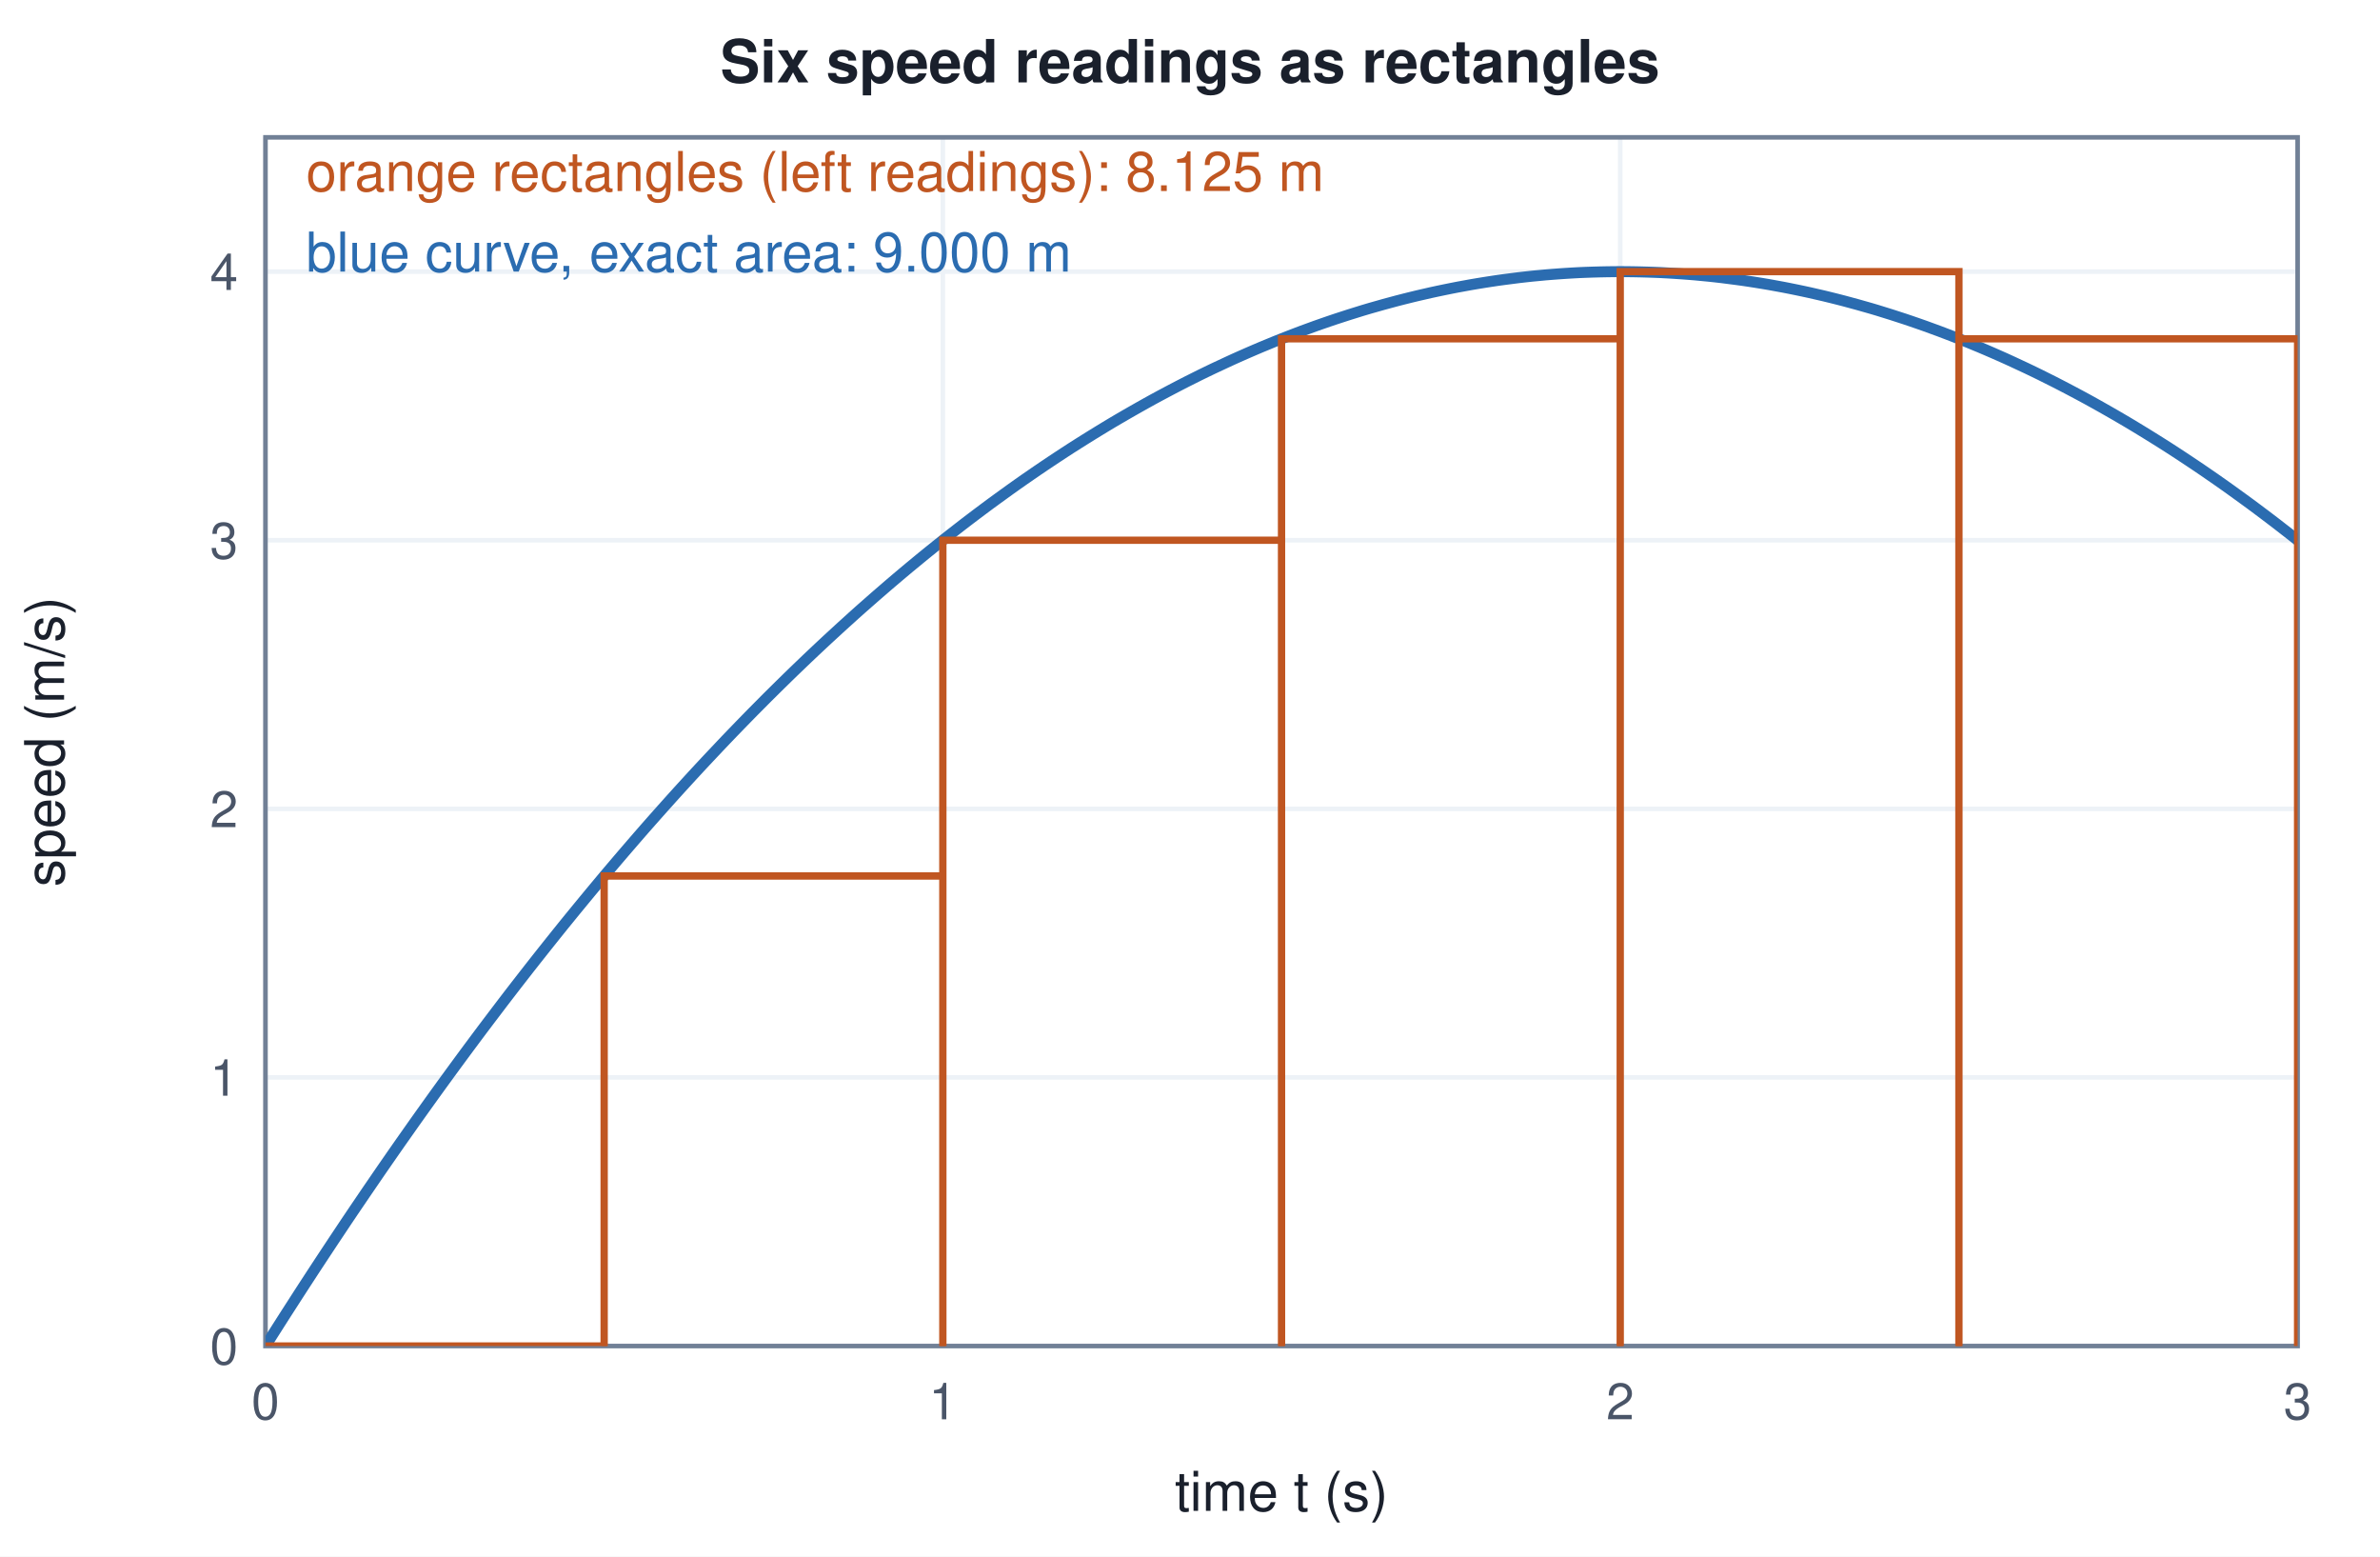
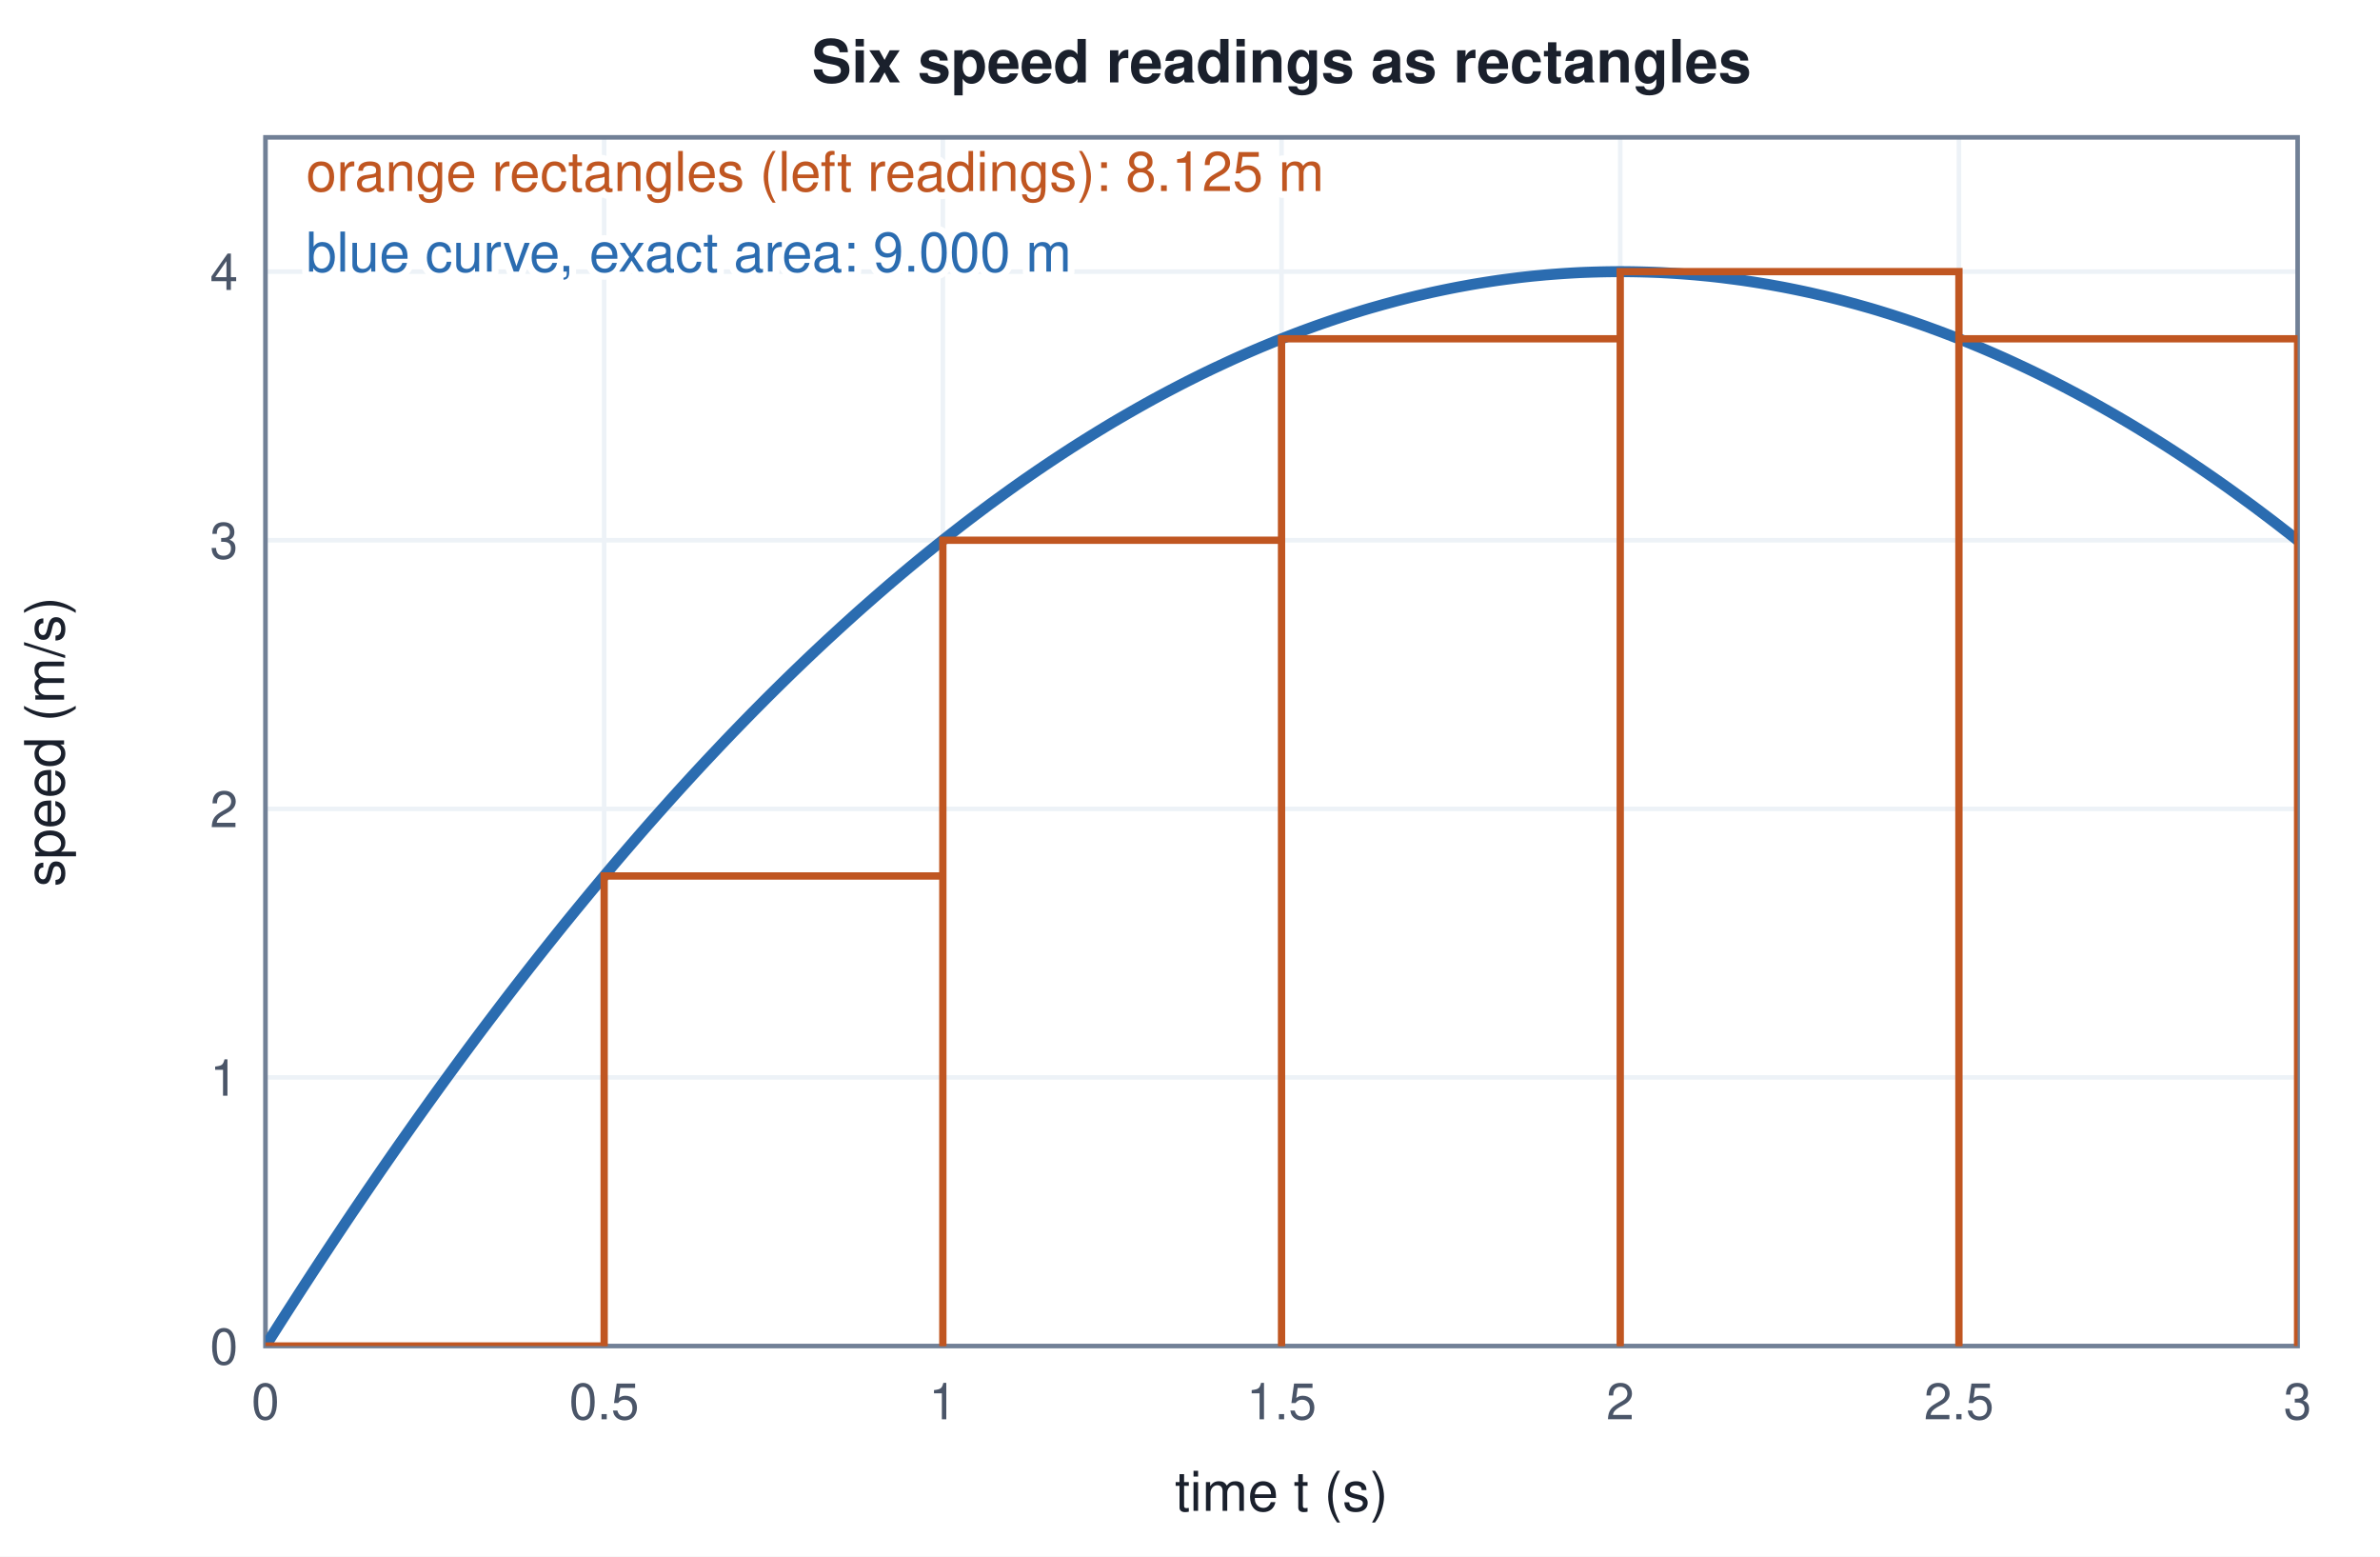
<svg xmlns="http://www.w3.org/2000/svg" viewBox="0 0 520 340" width="520" height="340">
  <defs>
    <marker id="arrow" viewBox="0 0 10 10" refX="9" refY="5" markerWidth="7" markerHeight="7" orient="auto-start-reverse">
      <path d="M0,0 L10,5 L0,10 z" fill="#4a5568" />
    </marker>
  </defs>
  <rect width="520" height="340" fill="#ffffff" />
  <line x1="58" y1="294" x2="58" y2="30" stroke="#edf2f7" />
  <text x="58" y="310" font-family="Helvetica, Arial, sans-serif" font-size="11" fill="#4a5568" text-anchor="middle">0</text>
+   <line x1="132" y1="294" x2="132" y2="30" stroke="#edf2f7" />
+   <text x="132" y="310" font-family="Helvetica, Arial, sans-serif" font-size="11" fill="#4a5568" text-anchor="middle">0.5</text>
  <line x1="206" y1="294" x2="206" y2="30" stroke="#edf2f7" />
  <text x="206" y="310" font-family="Helvetica, Arial, sans-serif" font-size="11" fill="#4a5568" text-anchor="middle">1</text>
+   <line x1="280" y1="294" x2="280" y2="30" stroke="#edf2f7" />
+   <text x="280" y="310" font-family="Helvetica, Arial, sans-serif" font-size="11" fill="#4a5568" text-anchor="middle">1.5</text>
  <line x1="354" y1="294" x2="354" y2="30" stroke="#edf2f7" />
  <text x="354" y="310" font-family="Helvetica, Arial, sans-serif" font-size="11" fill="#4a5568" text-anchor="middle">2</text>
+   <line x1="428" y1="294" x2="428" y2="30" stroke="#edf2f7" />
+   <text x="428" y="310" font-family="Helvetica, Arial, sans-serif" font-size="11" fill="#4a5568" text-anchor="middle">2.5</text>
  <line x1="502" y1="294" x2="502" y2="30" stroke="#edf2f7" />
  <text x="502" y="310" font-family="Helvetica, Arial, sans-serif" font-size="11" fill="#4a5568" text-anchor="middle">3</text>
  <line x1="58" y1="294" x2="502" y2="294" stroke="#edf2f7" />
  <text x="52" y="298" font-family="Helvetica, Arial, sans-serif" font-size="11" fill="#4a5568" text-anchor="end">0</text>
  <line x1="58" y1="235.33" x2="502" y2="235.33" stroke="#edf2f7" />
  <text x="52" y="239.33" font-family="Helvetica, Arial, sans-serif" font-size="11" fill="#4a5568" text-anchor="end">1</text>
  <line x1="58" y1="176.67" x2="502" y2="176.67" stroke="#edf2f7" />
  <text x="52" y="180.67" font-family="Helvetica, Arial, sans-serif" font-size="11" fill="#4a5568" text-anchor="end">2</text>
  <line x1="58" y1="118" x2="502" y2="118" stroke="#edf2f7" />
  <text x="52" y="122" font-family="Helvetica, Arial, sans-serif" font-size="11" fill="#4a5568" text-anchor="end">3</text>
  <line x1="58" y1="59.33" x2="502" y2="59.33" stroke="#edf2f7" />
  <text x="52" y="63.33" font-family="Helvetica, Arial, sans-serif" font-size="11" fill="#4a5568" text-anchor="end">4</text>
  <rect x="58" y="30" width="444" height="264" fill="none" stroke="#718096" />
  <clipPath id="plot">
    <rect x="58" y="30" width="444" height="264" />
  </clipPath>
  <g clip-path="url(#plot)">
    <polyline fill="none" stroke="#2b6cb0" stroke-width="2.4" points="58,294 59.48,291.66 60.96,289.33 62.44,287.01 63.92,284.71 65.4,282.41 66.88,280.13 68.36,277.86 69.84,275.6 71.32,273.36 72.8,271.12 74.28,268.9 75.76,266.68 77.24,264.48 78.72,262.3 80.2,260.12 81.68,257.96 83.16,255.8 84.64,253.66 86.12,251.53 87.6,249.41 89.08,247.31 90.56,245.21 92.04,243.13 93.52,241.06 95,239 96.48,236.95 97.96,234.92 99.44,232.89 100.92,230.88 102.4,228.88 103.88,226.89 105.36,224.91 106.84,222.95 108.32,221 109.8,219.05 111.28,217.12 112.76,215.2 114.24,213.3 115.72,211.4 117.2,209.52 118.68,207.65 120.16,205.79 121.64,203.94 123.12,202.1 124.6,200.28 126.08,198.47 127.56,196.67 129.04,194.88 130.52,193.1 132,191.33 133.48,189.58 134.96,187.84 136.44,186.11 137.92,184.39 139.4,182.68 140.88,180.98 142.36,179.3 143.84,177.63 145.32,175.97 146.8,174.32 148.28,172.68 149.76,171.06 151.24,169.44 152.72,167.84 154.2,166.25 155.68,164.68 157.16,163.11 158.64,161.55 160.12,160.01 161.6,158.48 163.08,156.96 164.56,155.45 166.04,153.96 167.52,152.47 169,151 170.48,149.54 171.96,148.09 173.44,146.65 174.92,145.23 176.4,143.81 177.88,142.41 179.36,141.02 180.84,139.64 182.32,138.28 183.8,136.92 185.28,135.58 186.76,134.24 188.24,132.92 189.72,131.62 191.2,130.32 192.68,129.04 194.16,127.76 195.64,126.5 197.12,125.25 198.6,124.01 200.08,122.79 201.56,121.57 203.04,120.37 204.52,119.18 206,118 207.48,116.83 208.96,115.68 210.44,114.53 211.92,113.4 213.4,112.28 214.88,111.17 216.36,110.07 217.84,108.99 219.32,107.92 220.8,106.85 222.28,105.8 223.76,104.76 225.24,103.74 226.72,102.72 228.2,101.72 229.68,100.73 231.16,99.75 232.64,98.78 234.12,97.82 235.6,96.88 237.08,95.95 238.56,95.03 240.04,94.12 241.52,93.22 243,92.33 244.48,91.46 245.96,90.6 247.44,89.75 248.92,88.91 250.4,88.08 251.88,87.26 253.36,86.46 254.84,85.67 256.32,84.89 257.8,84.12 259.28,83.36 260.76,82.62 262.24,81.88 263.72,81.16 265.2,80.45 266.68,79.76 268.16,79.07 269.64,78.39 271.12,77.73 272.6,77.08 274.08,76.44 275.56,75.81 277.04,75.2 278.52,74.59 280,74 281.48,73.42 282.96,72.85 284.44,72.29 285.92,71.75 287.4,71.21 288.88,70.69 290.36,70.18 291.84,69.68 293.32,69.2 294.8,68.72 296.28,68.26 297.76,67.8 299.24,67.36 300.72,66.94 302.2,66.52 303.68,66.12 305.16,65.72 306.64,65.34 308.12,64.97 309.6,64.61 311.08,64.27 312.56,63.93 314.04,63.61 315.52,63.3 317,63 318.48,62.71 319.96,62.44 321.44,62.17 322.92,61.92 324.4,61.68 325.88,61.45 327.36,61.23 328.84,61.03 330.32,60.84 331.8,60.65 333.28,60.48 334.76,60.32 336.24,60.18 337.72,60.04 339.2,59.92 340.68,59.81 342.16,59.71 343.64,59.62 345.12,59.54 346.6,59.48 348.08,59.43 349.56,59.39 351.04,59.36 352.52,59.34 354,59.33 355.48,59.34 356.96,59.36 358.44,59.39 359.92,59.43 361.4,59.48 362.88,59.54 364.36,59.62 365.84,59.71 367.32,59.81 368.8,59.92 370.28,60.04 371.76,60.18 373.24,60.32 374.72,60.48 376.2,60.65 377.68,60.84 379.16,61.03 380.64,61.23 382.12,61.45 383.6,61.68 385.08,61.92 386.56,62.17 388.04,62.44 389.52,62.71 391,63 392.48,63.3 393.96,63.61 395.44,63.93 396.92,64.27 398.4,64.61 399.88,64.97 401.36,65.34 402.84,65.72 404.32,66.12 405.8,66.52 407.28,66.94 408.76,67.36 410.24,67.8 411.72,68.26 413.2,68.72 414.68,69.2 416.16,69.68 417.64,70.18 419.12,70.69 420.6,71.21 422.08,71.75 423.56,72.29 425.04,72.85 426.52,73.42 428,74 429.48,74.59 430.96,75.2 432.44,75.81 433.92,76.44 435.4,77.08 436.88,77.73 438.36,78.39 439.84,79.07 441.32,79.76 442.8,80.45 444.28,81.16 445.76,81.88 447.24,82.62 448.72,83.36 450.2,84.12 451.68,84.89 453.16,85.67 454.64,86.46 456.12,87.26 457.6,88.08 459.08,88.91 460.56,89.75 462.04,90.6 463.52,91.46 465,92.33 466.48,93.22 467.96,94.12 469.44,95.03 470.92,95.95 472.4,96.88 473.88,97.82 475.36,98.78 476.84,99.75 478.32,100.73 479.8,101.72 481.28,102.72 482.76,103.74 484.24,104.76 485.72,105.8 487.2,106.85 488.68,107.92 490.16,108.99 491.64,110.07 493.12,111.17 494.6,112.28 496.08,113.4 497.56,114.53 499.04,115.68 500.52,116.83 502,118" />
    <polyline fill="none" stroke="#c05621" stroke-width="1.2" points="58,294 58,294" />
    <polyline fill="none" stroke="#c05621" stroke-width="1.2" points="132,294 132,191.33" />
    <polyline fill="none" stroke="#c05621" stroke-width="1.2" points="206,294 206,118" />
    <polyline fill="none" stroke="#c05621" stroke-width="1.2" points="280,294 280,74" />
    <polyline fill="none" stroke="#c05621" stroke-width="1.2" points="354,294 354,59.33" />
    <polyline fill="none" stroke="#c05621" stroke-width="1.2" points="428,294 428,74" />
    <polyline fill="none" stroke="#c05621" stroke-width="1.6" points="58,294 132,294 132,294 132,191.33 206,191.33 206,294 206,118 280,118 280,294 280,74 354,74 354,294 354,59.33 428,59.33 428,294 428,74 502,74 502,294" />
-     <text x="66.88" y="41.73" font-family="Helvetica, Arial, sans-serif" font-size="12" fill="#c05621" text-anchor="start">orange rectangles (left readings): 8.125 m</text>
-     <text x="66.88" y="59.33" font-family="Helvetica, Arial, sans-serif" font-size="12" fill="#2b6cb0" text-anchor="start">blue curve, exact area: 9.000 m</text>
+     <text x="66.88" y="41.73" font-family="Helvetica, Arial, sans-serif" font-size="12" fill="#c05621" stroke="#ffffff" stroke-width="3" stroke-linejoin="round" paint-order="stroke" text-anchor="start">orange rectangles (left readings): 8.125 m</text>
+     <text x="66.88" y="59.33" font-family="Helvetica, Arial, sans-serif" font-size="12" fill="#2b6cb0" stroke="#ffffff" stroke-width="3" stroke-linejoin="round" paint-order="stroke" text-anchor="start">blue curve, exact area: 9.000 m</text>
  </g>
  <text x="280" y="330" font-family="Helvetica, Arial, sans-serif" font-size="12" fill="#1a202c" text-anchor="middle">time t (s)</text>
  <text x="14" y="162" font-family="Helvetica, Arial, sans-serif" font-size="12" fill="#1a202c" text-anchor="middle" transform="rotate(-90 14 162)">speed (m/s)</text>
-   <text x="260" y="18" font-family="Helvetica, Arial, sans-serif" font-size="13" font-weight="bold" fill="#1a202c" text-anchor="middle">Six speed readings as rectangles</text>
+   <text x="280" y="18" font-family="Helvetica, Arial, sans-serif" font-size="13" font-weight="bold" fill="#1a202c" text-anchor="middle">Six speed readings as rectangles</text>
</svg>
